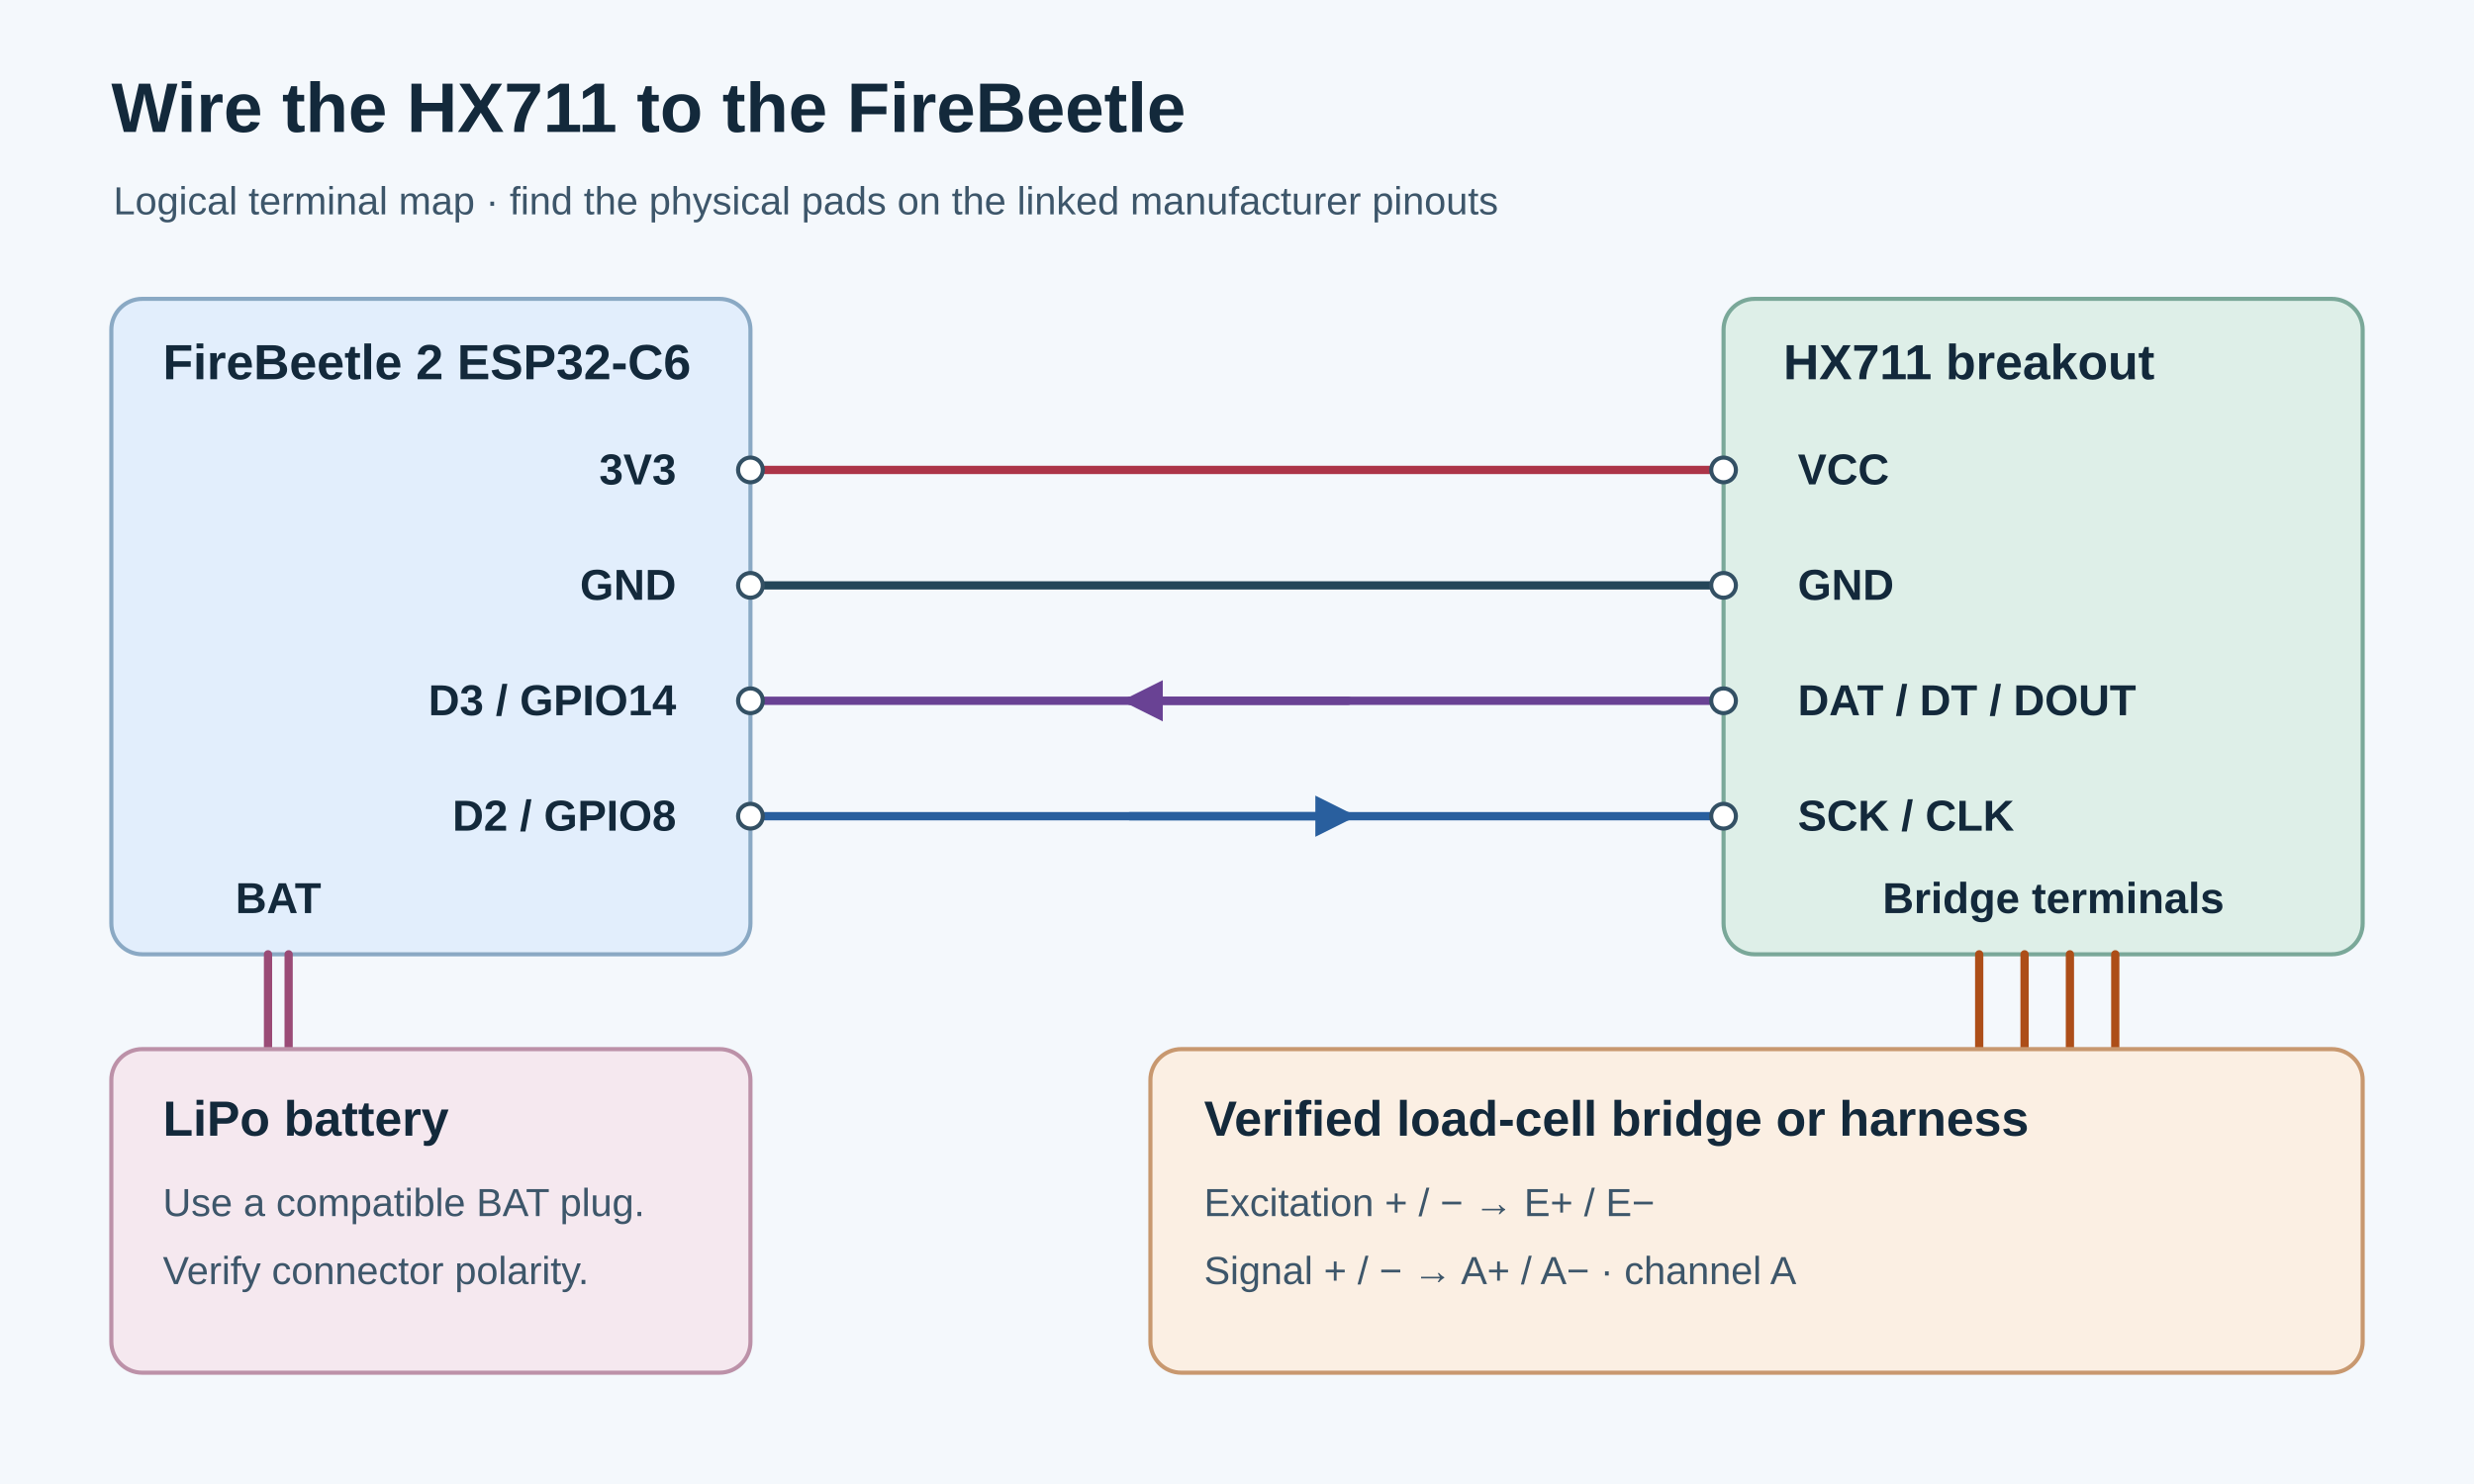
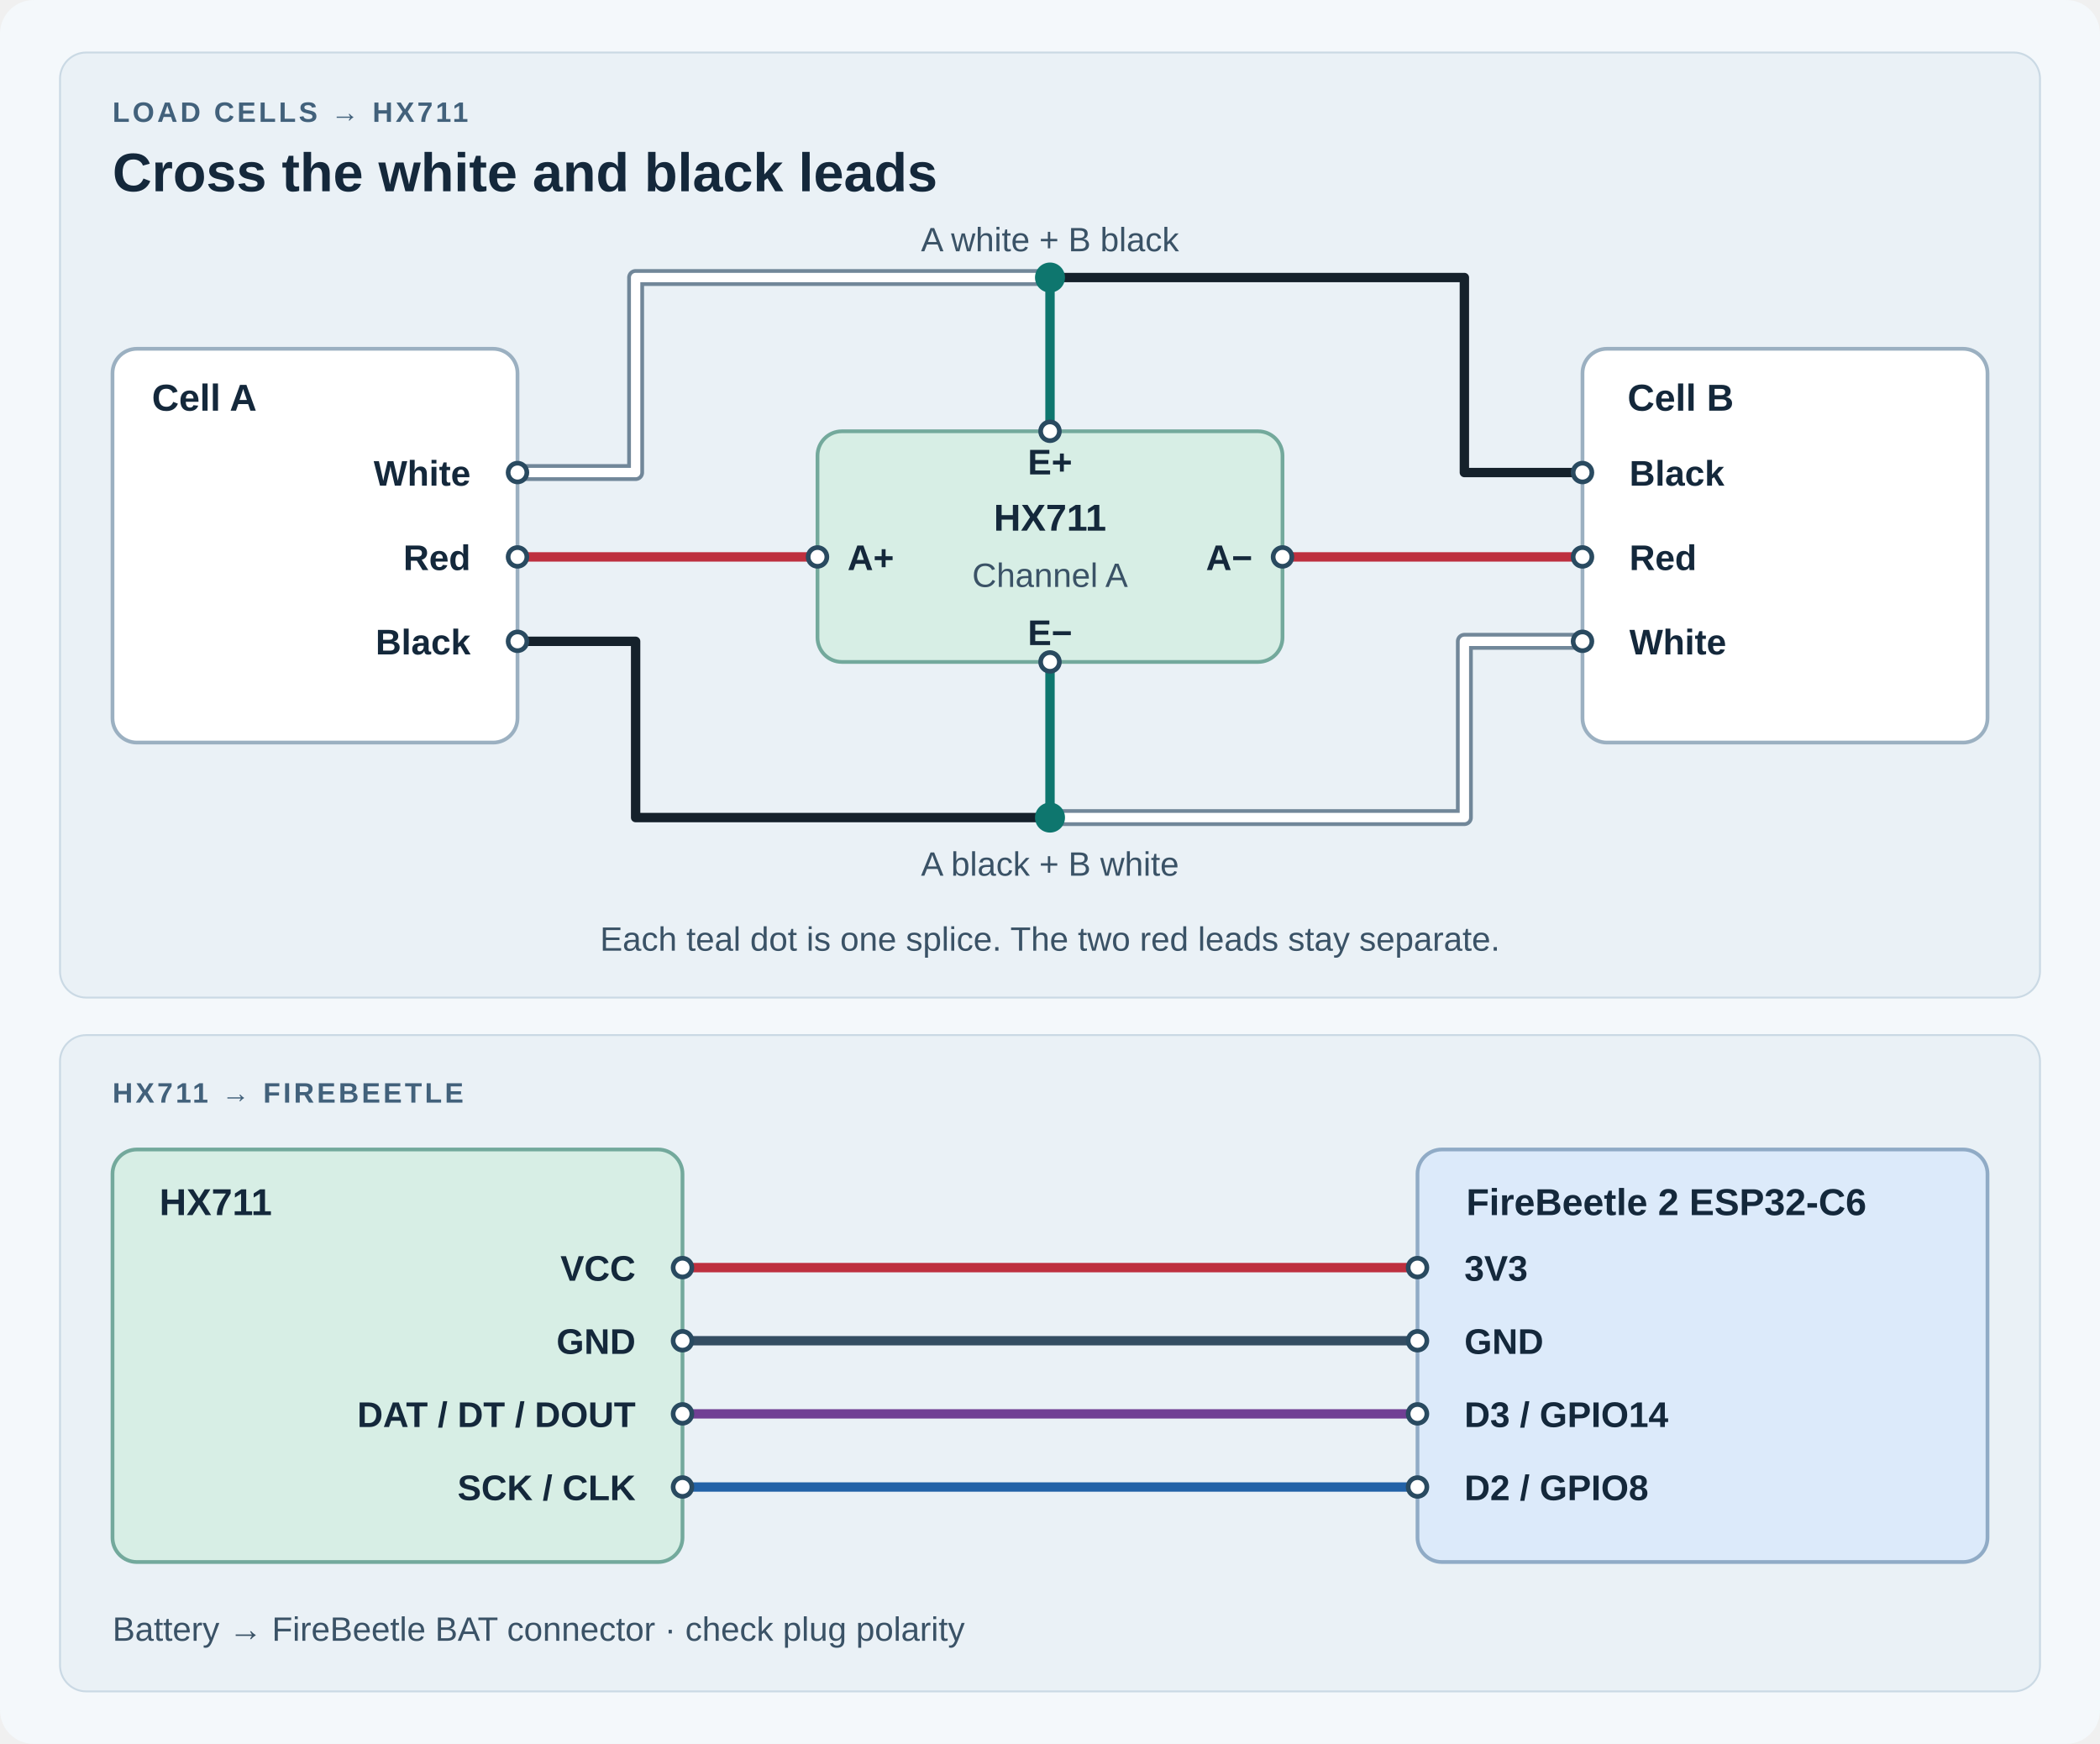
- <svg xmlns="http://www.w3.org/2000/svg" viewBox="0 0 1200 720" role="img" aria-labelledby="title desc">
+ <svg xmlns="http://www.w3.org/2000/svg" width="1120" height="930" viewBox="0 0 1120 930" role="img" aria-labelledby="title desc">
  <defs>
    <style>
-       text { font-family: Arial, sans-serif; fill: #13293b; }
-       .heading { font-weight: 700; font-size: 34px; }
-       .board { font-weight: 700; font-size: 24px; }
-       .pin { font-weight: 700; font-size: 21px; }
-       .caption { font-size: 19px; fill: #3d566a; }
-       .line { fill: none; stroke-width: 4; stroke-linecap: round; stroke-linejoin: round; }
-       .contact { fill: #ffffff; stroke: #335064; stroke-width: 2; }
+       text { font-family: Arial, sans-serif; fill: #14283b; }
+       .heading { font-size: 29px; font-weight: 700; }
+       .label { font-size: 20px; font-weight: 700; }
+       .pin { font-size: 19px; font-weight: 700; }
+       .small { font-size: 18px; fill: #3a5266; }
+       .kicker { font-size: 15px; font-weight: 700; letter-spacing: 1.5px; fill: #42617b; }
+       .wire { fill: none; stroke-width: 5; stroke-linecap: round; stroke-linejoin: round; }
+       .white-edge { stroke: #718799; stroke-width: 9; }
+       .white { stroke: #fff; }
+       .black { stroke: #15212b; }
+       .red { stroke: #be303f; }
+       .exc { stroke: #0e766e; }
+       .ground { stroke: #344d62; }
+       .data { stroke: #713f94; }
+       .clock { stroke: #2262a7; }
+       .terminal { fill: #fff; stroke: #294a60; stroke-width: 2.5; }
    </style>
-     <marker id="data-arrow" viewBox="0 0 10 10" refX="8" refY="5" markerWidth="5" markerHeight="5" orient="auto-start-reverse">
-       <path d="M0 0L10 5L0 10z" fill="#694294" />
-     </marker>
-     <marker id="clock-arrow" viewBox="0 0 10 10" refX="8" refY="5" markerWidth="5" markerHeight="5" orient="auto">
-       <path d="M0 0L10 5L0 10z" fill="#295f9e" />
-     </marker>
  </defs>
-   <rect width="1200" height="720" fill="#f4f8fc" />
-   <text x="54" y="64" class="heading">Wire the HX711 to the FireBeetle</text>
-   <text x="55" y="104" class="caption">Logical terminal map · find the physical pads on the linked manufacturer pinouts</text>
-   <rect x="54" y="145" width="310" height="318" rx="15" fill="#e2eefc" stroke="#8aa9c4" stroke-width="2" />
-   <text x="79" y="184" class="board">FireBeetle 2 ESP32-C6</text>
-   <text x="328" y="235" text-anchor="end" class="pin">3V3</text>
-   <text x="328" y="291" text-anchor="end" class="pin">GND</text>
-   <text x="328" y="347" text-anchor="end" class="pin">D3 / GPIO14</text>
-   <text x="328" y="403" text-anchor="end" class="pin">D2 / GPIO8</text>
-   <text x="135" y="443" text-anchor="middle" class="pin">BAT</text>
-   <rect x="836" y="145" width="310" height="318" rx="15" fill="#deefe8" stroke="#7aa899" stroke-width="2" />
-   <text x="865" y="184" class="board">HX711 breakout</text>
-   <text x="872" y="235" class="pin">VCC</text>
-   <text x="872" y="291" class="pin">GND</text>
-   <text x="872" y="347" class="pin">DAT / DT / DOUT</text>
-   <text x="872" y="403" class="pin">SCK / CLK</text>
-   <text x="996" y="443" text-anchor="middle" class="pin">Bridge terminals</text>
-   <path d="M364 228H836" class="line" stroke="#ac3548" />
-   <path d="M364 284H836" class="line" stroke="#244659" />
-   <path d="M836 340H364" class="line" stroke="#694294" />
-   <path d="M364 396H836" class="line" stroke="#295f9e" />
-   <path d="M654 340H548" class="line" stroke="#694294" marker-end="url(#data-arrow)" />
-   <path d="M548 396H654" class="line" stroke="#295f9e" marker-end="url(#clock-arrow)" />
-   <g class="contact">
-     <circle cx="364" cy="228" r="6" />
-     <circle cx="836" cy="228" r="6" />
-     <circle cx="364" cy="284" r="6" />
-     <circle cx="836" cy="284" r="6" />
-     <circle cx="364" cy="340" r="6" />
-     <circle cx="836" cy="340" r="6" />
-     <circle cx="364" cy="396" r="6" />
-     <circle cx="836" cy="396" r="6" />
+   <rect width="1120" height="930" rx="18" fill="#f4f8fb" />
+   <rect x="32" y="28" width="1056" height="504" rx="14" fill="#eaf1f6" stroke="#cad9e4" />
+   <text x="60" y="65" class="kicker">LOAD CELLS → HX711</text>
+   <text x="60" y="102" class="heading">Cross the white and black leads</text>
+   <rect x="60" y="186" width="216" height="210" rx="13" fill="#fff" stroke="#9bb0c1" stroke-width="2" />
+   <text x="81" y="219" class="label">Cell A</text>
+   <text x="251" y="259" text-anchor="end" class="pin">White</text>
+   <text x="251" y="304" text-anchor="end" class="pin">Red</text>
+   <text x="251" y="349" text-anchor="end" class="pin">Black</text>
+   <rect x="844" y="186" width="216" height="210" rx="13" fill="#fff" stroke="#9bb0c1" stroke-width="2" />
+   <text x="868" y="219" class="label">Cell B</text>
+   <text x="869" y="259" class="pin">Black</text>
+   <text x="869" y="304" class="pin">Red</text>
+   <text x="869" y="349" class="pin">White</text>
+   <rect x="436" y="230" width="248" height="123" rx="13" fill="#d7eee5" stroke="#73a99c" stroke-width="2" />
+   <text x="560" y="283" text-anchor="middle" class="label">HX711</text>
+   <text x="560" y="313" text-anchor="middle" class="small">Channel A</text>
+   <text x="560" y="253" text-anchor="middle" class="pin">E+</text>
+   <text x="560" y="344" text-anchor="middle" class="pin">E−</text>
+   <text x="452" y="304" class="pin">A+</text>
+   <text x="668" y="304" text-anchor="end" class="pin">A−</text>
+   <path d="M276 252H339V148H560 M844 342H781V436H560" class="wire white-edge" />
+   <path d="M276 252H339V148H560 M844 342H781V436H560" class="wire white" />
+   <path d="M844 252H781V148H560 M276 342H339V436H560" class="wire black" />
+   <path d="M560 148V230 M560 436V353" class="wire exc" />
+   <path d="M276 297H436 M844 297H684" class="wire red" />
+   <g class="terminal">
+     <circle cx="276" cy="252" r="5" />
+     <circle cx="276" cy="297" r="5" />
+     <circle cx="276" cy="342" r="5" />
+     <circle cx="844" cy="252" r="5" />
+     <circle cx="844" cy="297" r="5" />
+     <circle cx="844" cy="342" r="5" />
+     <circle cx="560" cy="230" r="5" />
+     <circle cx="560" cy="353" r="5" />
+     <circle cx="436" cy="297" r="5" />
+     <circle cx="684" cy="297" r="5" />
  </g>
-   <path d="M130 463V509M140 463V509" class="line" stroke="#9a4b76" />
-   <rect x="54" y="509" width="310" height="157" rx="15" fill="#f5e8ef" stroke="#bc91a8" stroke-width="2" />
-   <text x="79" y="551" class="board">LiPo battery</text>
-   <text x="79" y="590" class="caption">Use a compatible BAT plug.</text>
-   <text x="79" y="623" class="caption">Verify connector polarity.</text>
-   <path d="M960 463V509M982 463V509M1004 463V509M1026 463V509" class="line" stroke="#ad4e18" />
-   <rect x="558" y="509" width="588" height="157" rx="15" fill="#fbefe3" stroke="#c8986f" stroke-width="2" />
-   <text x="584" y="551" class="board">Verified load-cell bridge or harness</text>
-   <text x="584" y="590" class="caption">Excitation + / − → E+ / E−</text>
-   <text x="584" y="623" class="caption">Signal + / − → A+ / A− · channel A</text>
+   <circle cx="560" cy="148" r="8" fill="#0e766e" />
+   <circle cx="560" cy="436" r="8" fill="#0e766e" />
+   <text x="560" y="134" text-anchor="middle" class="small">A white + B black</text>
+   <text x="560" y="467" text-anchor="middle" class="small">A black + B white</text>
+   <text x="560" y="507" text-anchor="middle" class="small">Each teal dot is one splice. The two red leads stay separate.</text>
+   <rect x="32" y="552" width="1056" height="350" rx="14" fill="#eaf1f6" stroke="#cad9e4" />
+   <text x="60" y="588" class="kicker">HX711 → FIREBEETLE</text>
+   <rect x="60" y="613" width="304" height="220" rx="13" fill="#d7eee5" stroke="#73a99c" stroke-width="2" />
+   <rect x="756" y="613" width="304" height="220" rx="13" fill="#dceafa" stroke="#90abc6" stroke-width="2" />
+   <text x="85" y="648" class="label">HX711</text>
+   <text x="782" y="648" class="label">FireBeetle 2 ESP32-C6</text>
+   <path d="M364 676H756" class="wire red" />
+   <path d="M364 715H756" class="wire ground" />
+   <path d="M364 754H756" class="wire data" />
+   <path d="M364 793H756" class="wire clock" />
+   <g class="terminal">
+     <circle cx="364" cy="676" r="5" />
+     <circle cx="756" cy="676" r="5" />
+     <circle cx="364" cy="715" r="5" />
+     <circle cx="756" cy="715" r="5" />
+     <circle cx="364" cy="754" r="5" />
+     <circle cx="756" cy="754" r="5" />
+     <circle cx="364" cy="793" r="5" />
+     <circle cx="756" cy="793" r="5" />
+   </g>
+   <g class="pin" text-anchor="end">
+     <text x="339" y="683">VCC</text>
+     <text x="339" y="722">GND</text>
+     <text x="339" y="761">DAT / DT / DOUT</text>
+     <text x="339" y="800">SCK / CLK</text>
+   </g>
+   <g class="pin">
+     <text x="781" y="683">3V3</text>
+     <text x="781" y="722">GND</text>
+     <text x="781" y="761">D3 / GPIO14</text>
+     <text x="781" y="800">D2 / GPIO8</text>
+   </g>
+   <text x="60" y="875" class="small">Battery → FireBeetle BAT connector · check plug polarity</text>
</svg>
